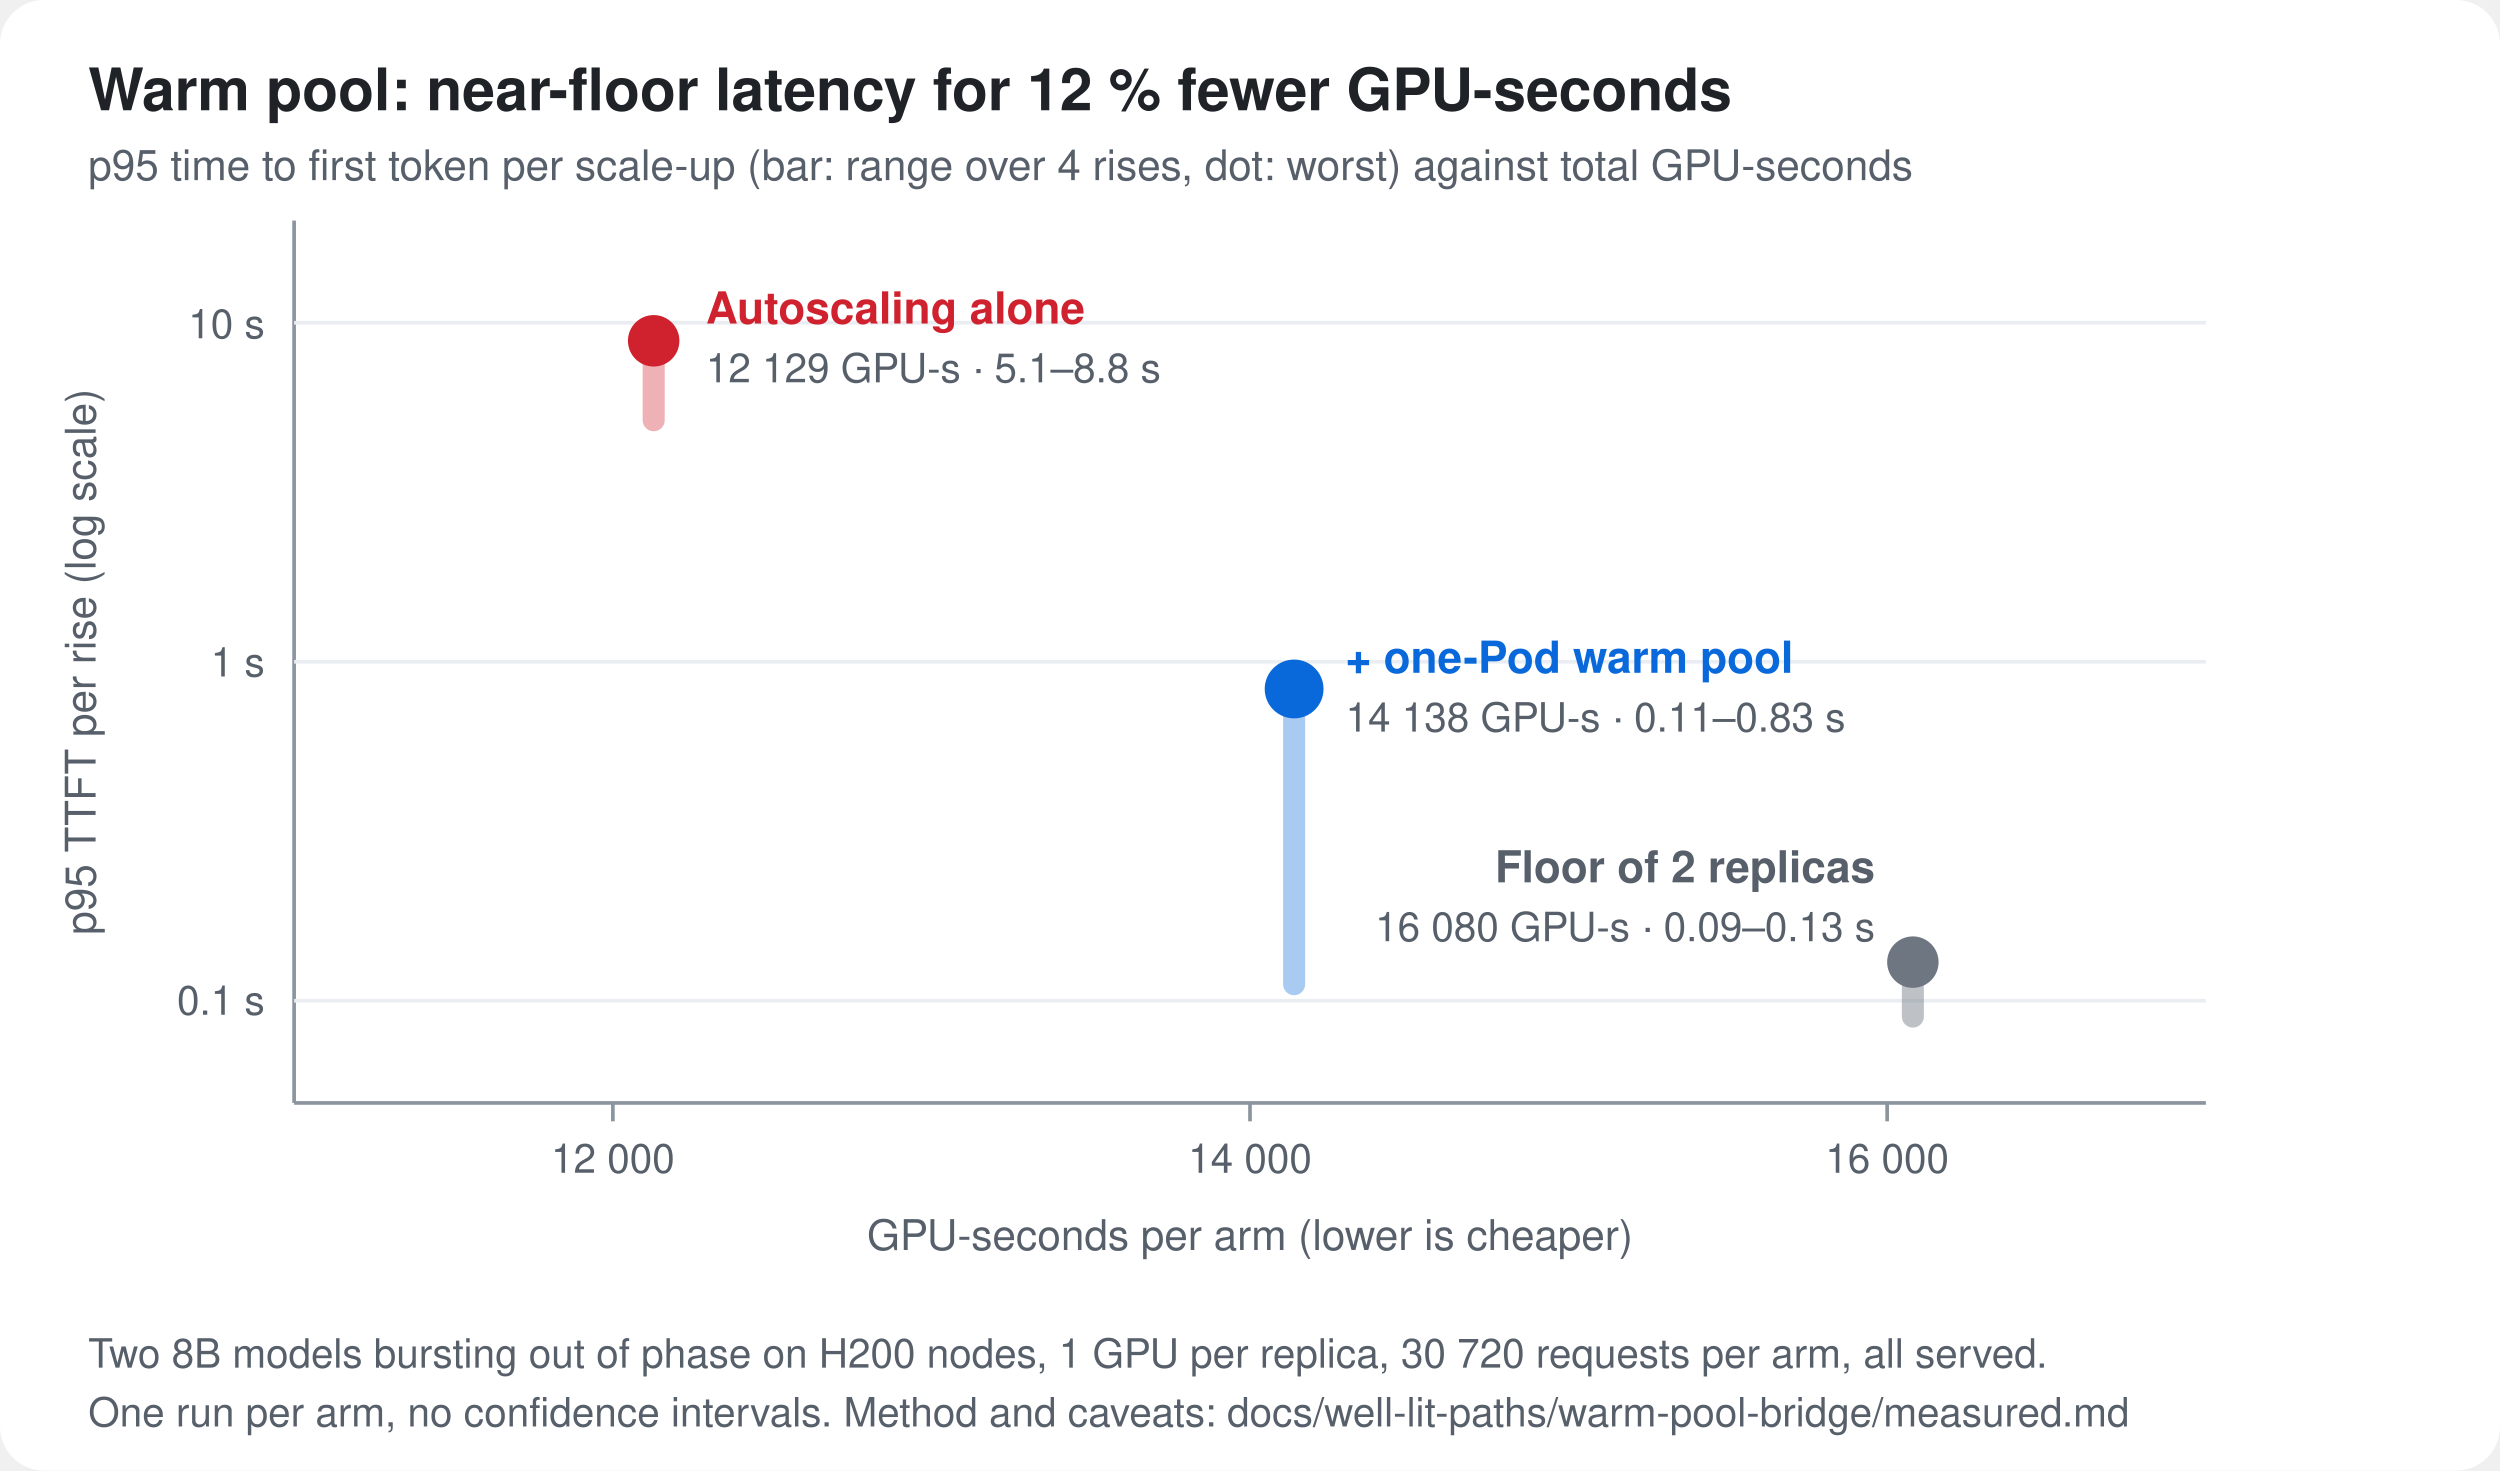
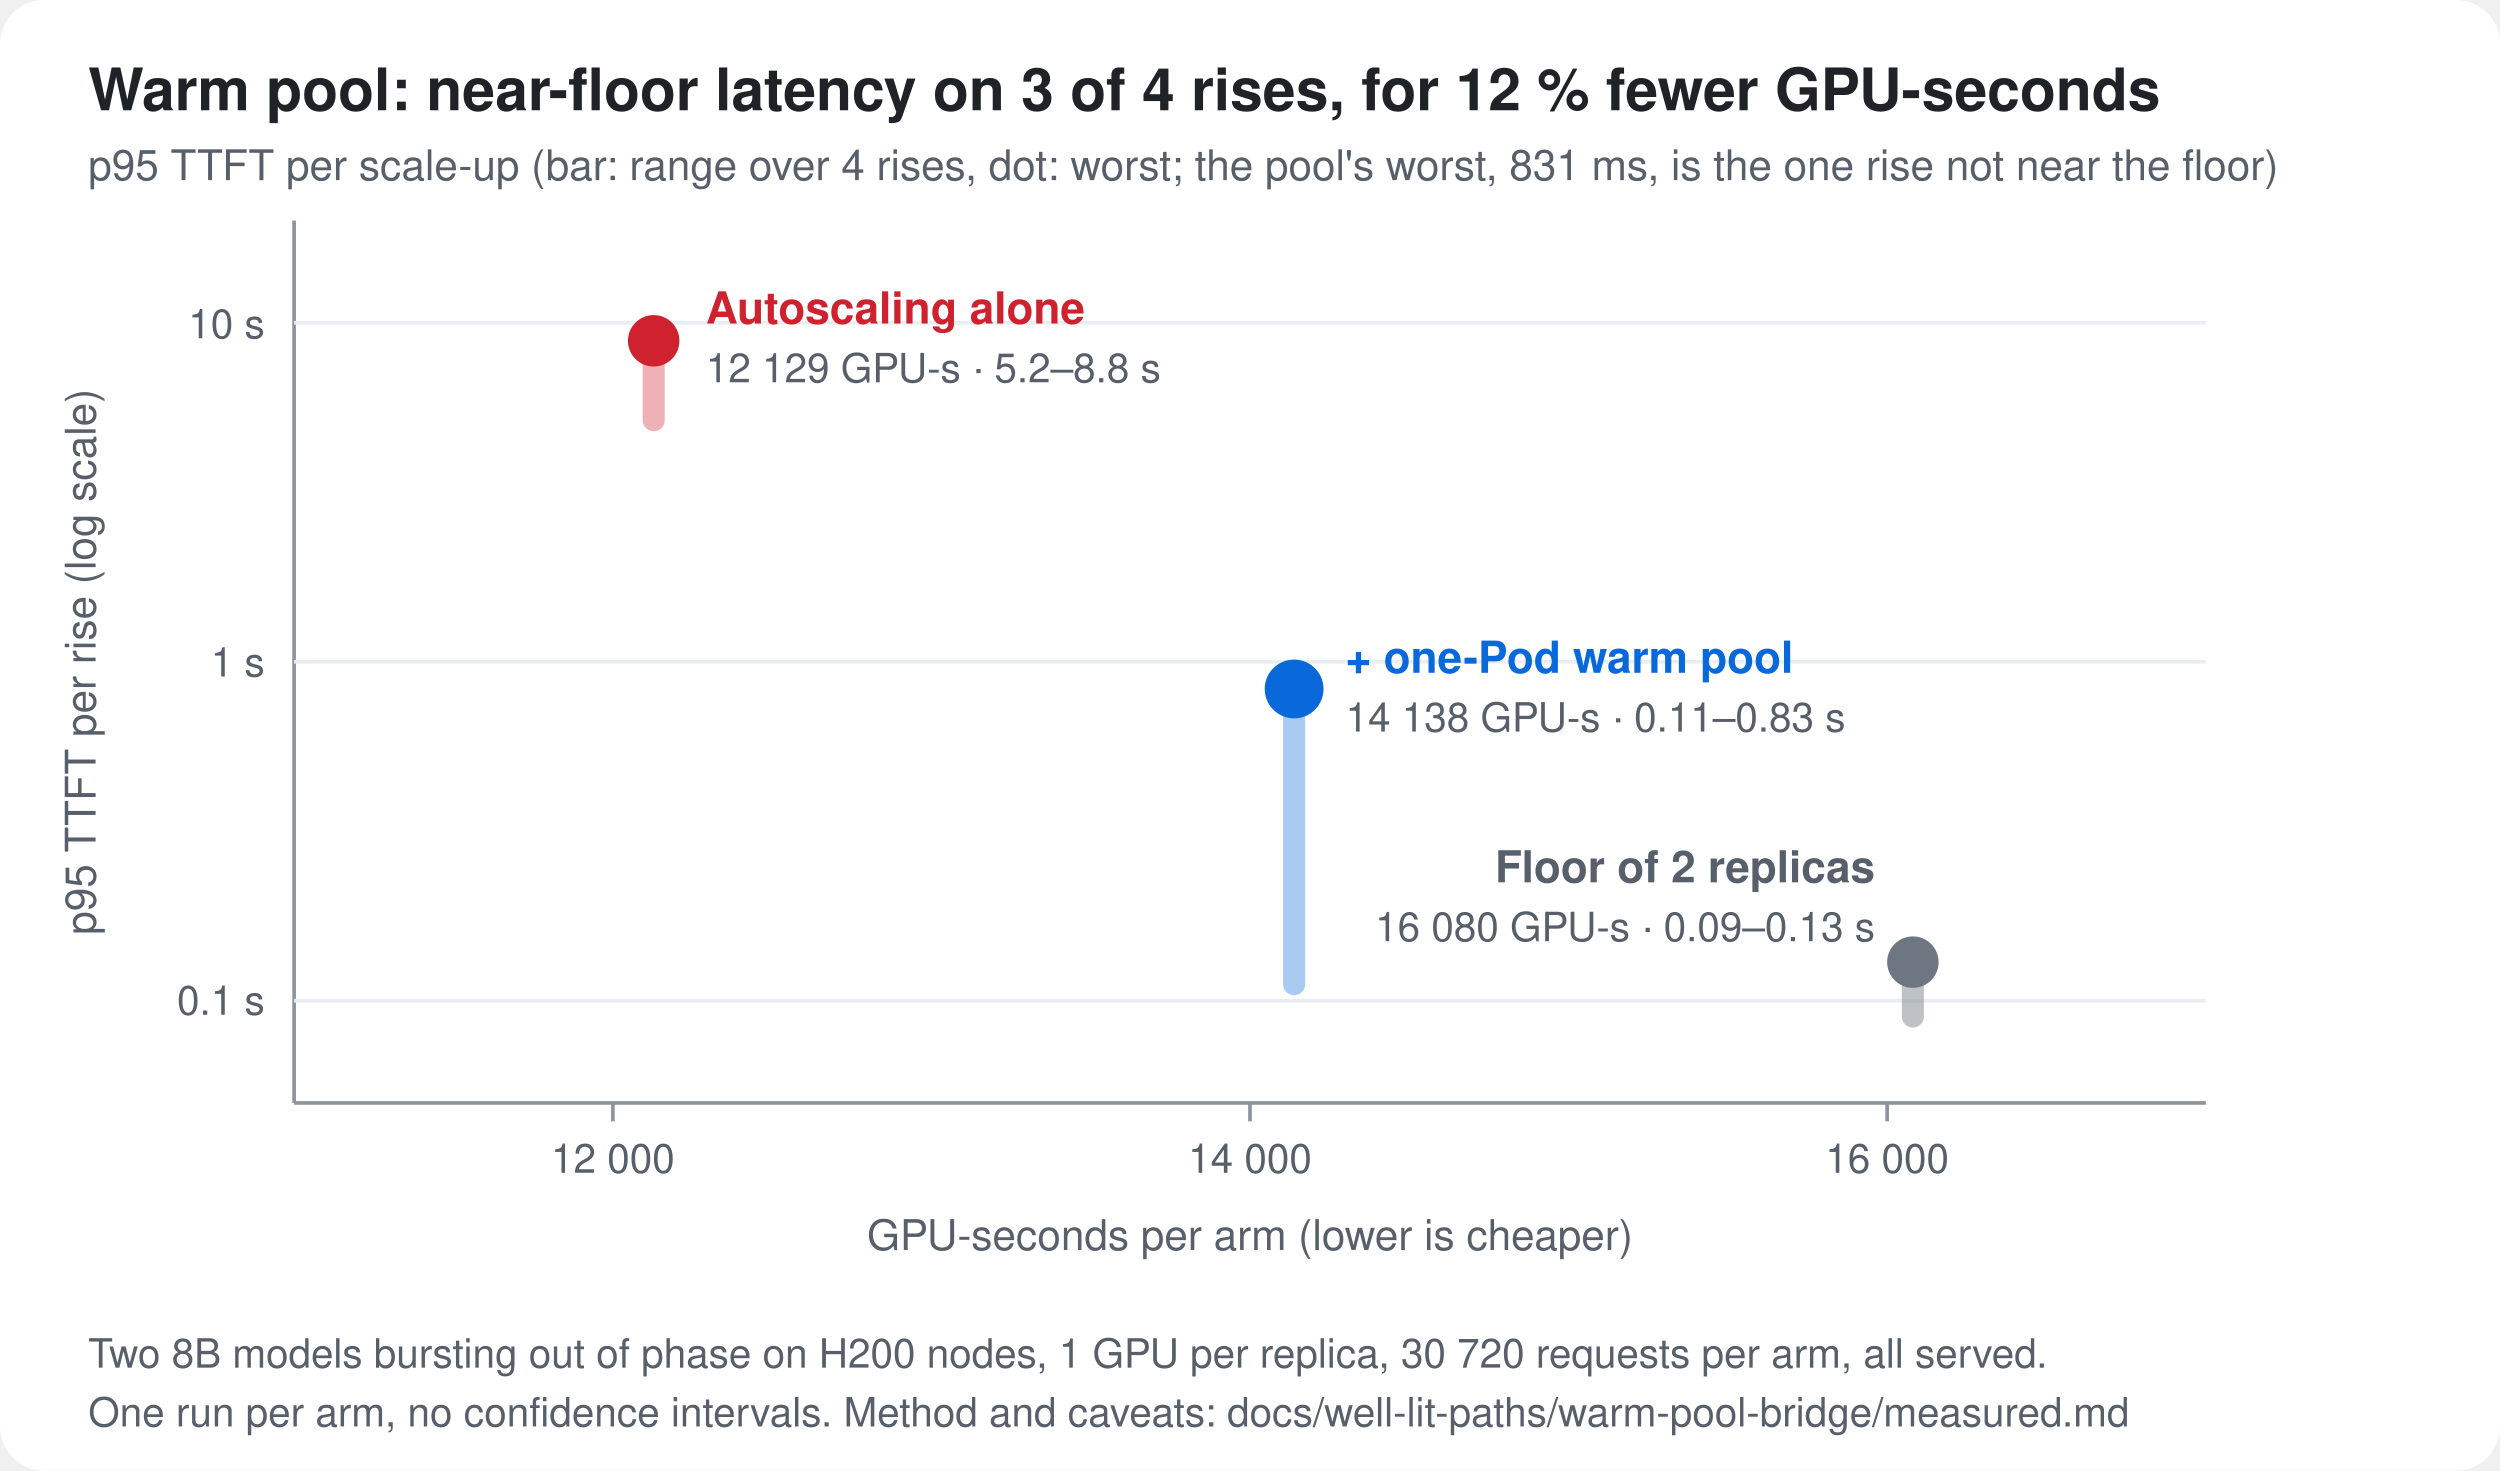
<svg xmlns="http://www.w3.org/2000/svg" viewBox="0 0 680 400" width="680" height="400" font-family="-apple-system, Segoe UI, Helvetica, Arial, sans-serif" font-size="12" fill="#1f2328">
  <rect width="680" height="400" rx="12" fill="#ffffff" />
-   <text x="24" y="30" font-size="16" font-weight="700">Warm pool: near-floor latency for 12 % fewer GPU-seconds</text>
-   <text x="24" y="49" font-size="11.5" fill="#57606a">p95 time to first token per scale-up (bar: range over 4 rises, dot: worst) against total GPU-seconds</text>
+   <text x="24" y="30" font-size="16" font-weight="700">Warm pool: near-floor latency on 3 of 4 rises, for 12 % fewer GPU-seconds</text>
+   <text x="24" y="49" font-size="11.5" fill="#57606a">p95 TTFT per scale-up (bar: range over 4 rises, dot: worst; the pool's worst, 831 ms, is the one rise not near the floor)</text>
  <line x1="80" y1="300" x2="600" y2="300" stroke="#8c959f" />
  <line x1="80" y1="60" x2="80" y2="300" stroke="#8c959f" />
  <g stroke="#eaeef2">
    <line x1="80" y1="272.2" x2="600" y2="272.2" />
    <line x1="80" y1="180" x2="600" y2="180" />
    <line x1="80" y1="87.8" x2="600" y2="87.8" />
  </g>
  <g font-size="11" fill="#57606a" text-anchor="end">
    <text x="72" y="276">0.1 s</text>
    <text x="72" y="184">1 s</text>
    <text x="72" y="92">10 s</text>
  </g>
  <g font-size="11" fill="#57606a" text-anchor="middle">
    <line x1="166.7" y1="300" x2="166.7" y2="305" stroke="#8c959f" />
    <text x="166.7" y="319">12 000</text>
    <line x1="340" y1="300" x2="340" y2="305" stroke="#8c959f" />
    <text x="340" y="319">14 000</text>
    <line x1="513.3" y1="300" x2="513.3" y2="305" stroke="#8c959f" />
    <text x="513.3" y="319">16 000</text>
  </g>
  <text x="340" y="340" text-anchor="middle" font-size="11.5" fill="#57606a">GPU-seconds per arm (lower is cheaper)</text>
  <text x="26" y="180" font-size="11.5" fill="#57606a" transform="rotate(-90 26 180)" text-anchor="middle">p95 TTFT per rise (log scale)</text>
  <line x1="177.8" y1="114.3" x2="177.8" y2="92.7" stroke="#cf222e" stroke-width="6" stroke-linecap="round" opacity="0.35" />
  <circle cx="177.8" cy="92.7" r="7" fill="#cf222e" />
  <text x="192" y="88" font-weight="700" fill="#cf222e">Autoscaling alone</text>
-   <text x="192" y="104" font-size="11" fill="#57606a">12 129 GPU-s · 5.1–8.8 s</text>
+   <text x="192" y="104" font-size="11" fill="#57606a">12 129 GPU-s · 5.2–8.8 s</text>
  <line x1="352" y1="267.7" x2="352" y2="187.4" stroke="#0969da" stroke-width="6" stroke-linecap="round" opacity="0.35" />
  <circle cx="352" cy="187.4" r="8" fill="#0969da" />
  <text x="366" y="183" font-weight="700" fill="#0969da">+ one-Pod warm pool</text>
  <text x="366" y="199" font-size="11" fill="#57606a">14 138 GPU-s · 0.11–0.83 s</text>
  <line x1="520.3" y1="276.5" x2="520.3" y2="261.7" stroke="#6e7781" stroke-width="6" stroke-linecap="round" opacity="0.45" />
  <circle cx="520.3" cy="261.7" r="7" fill="#6e7781" />
  <text x="510" y="240" font-weight="700" fill="#57606a" text-anchor="end">Floor of 2 replicas</text>
  <text x="510" y="256" font-size="11" fill="#57606a" text-anchor="end">16 080 GPU-s · 0.09–0.13 s</text>
  <text x="24" y="372" font-size="11" fill="#57606a">Two 8B models bursting out of phase on H200 nodes, 1 GPU per replica, 30 720 requests per arm, all served.</text>
  <text x="24" y="388" font-size="11" fill="#57606a">One run per arm, no confidence intervals. Method and caveats: docs/well-lit-paths/warm-pool-bridge/measured.md</text>
</svg>
